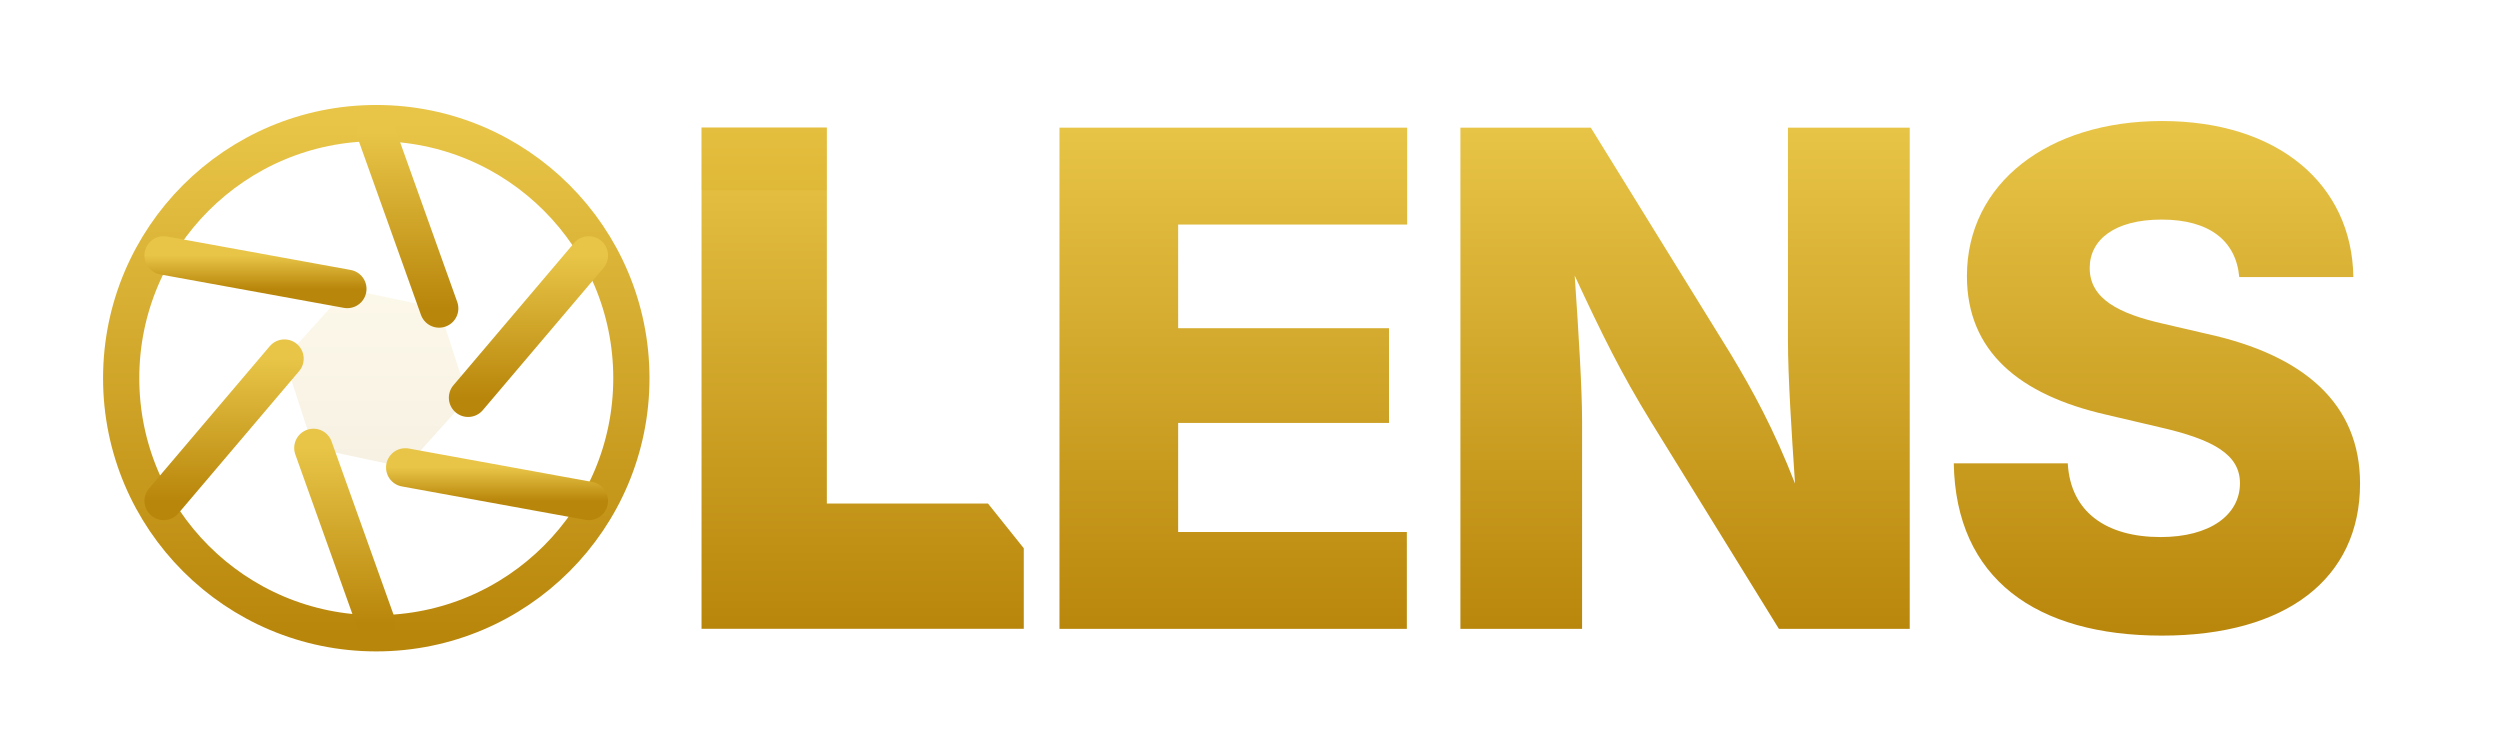
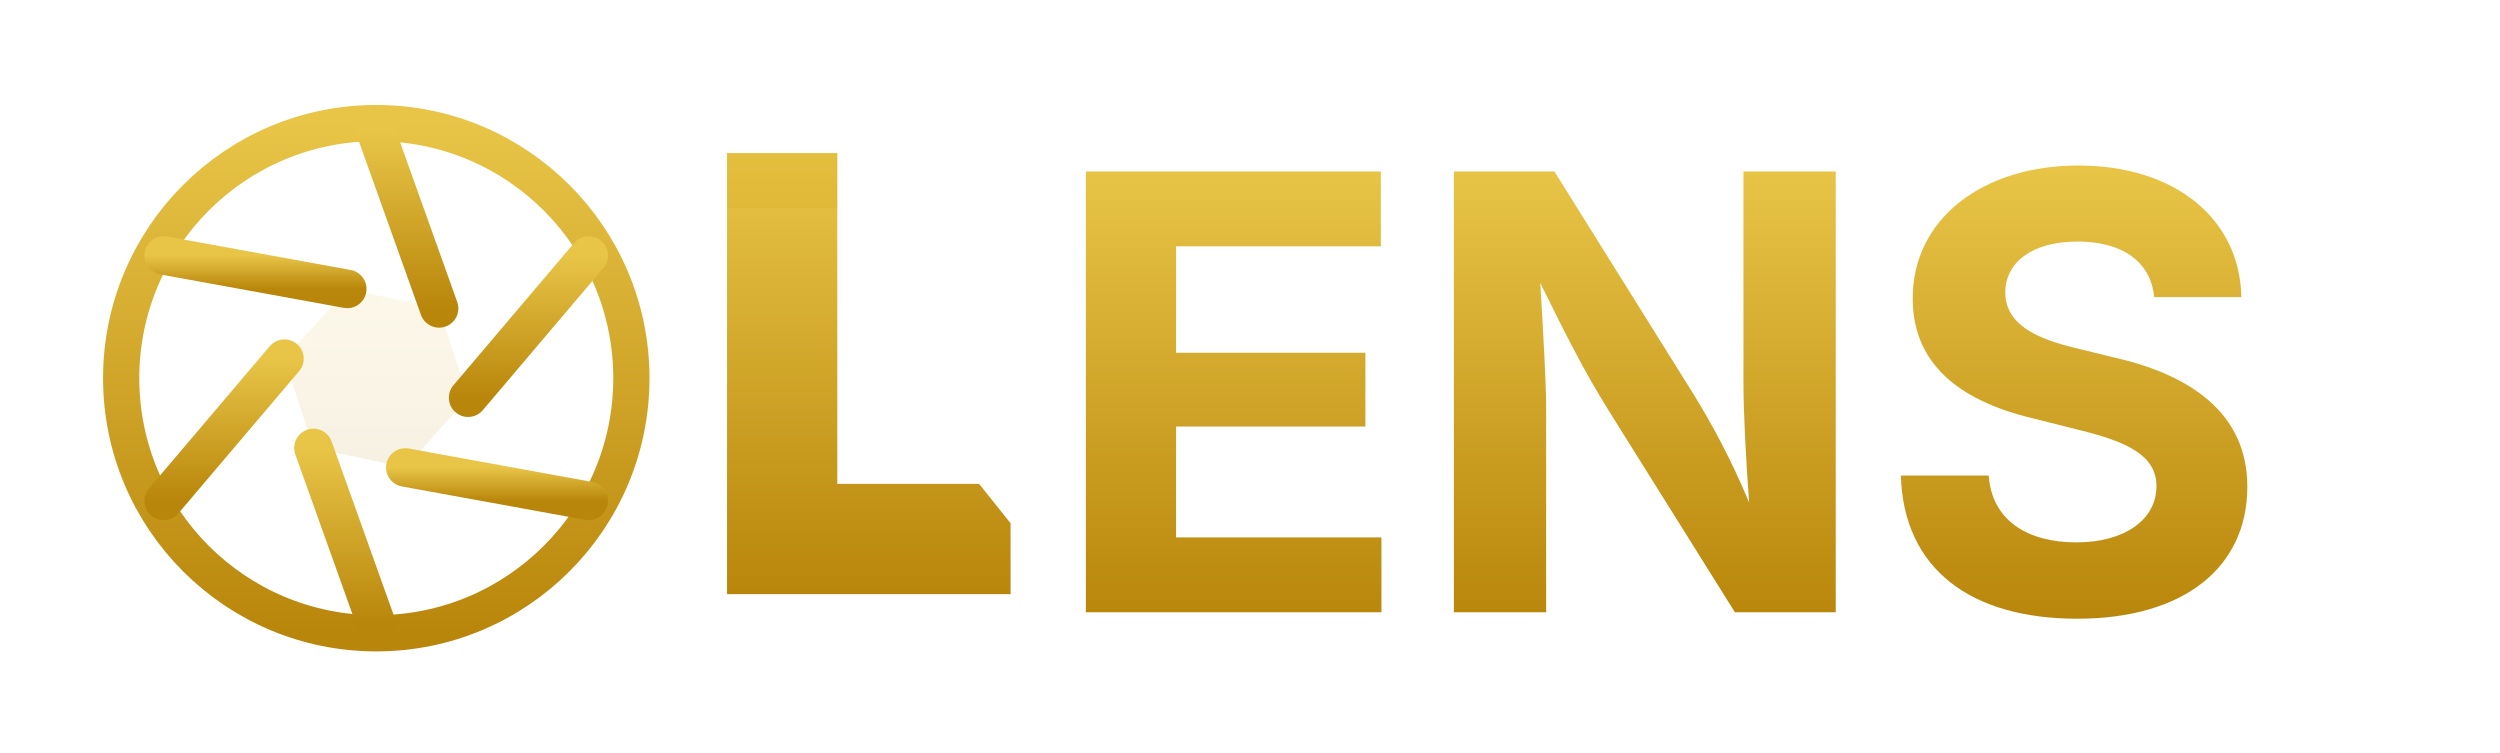
<svg xmlns="http://www.w3.org/2000/svg" viewBox="0 0 392 118" fill="none" role="img" aria-label="Lens">
  <defs>
    <linearGradient id="c" x1="0" y1="0" x2="0" y2="1">
      <stop offset="0" stop-color="#e8c547" />
      <stop offset="1" stop-color="#b8860b" />
    </linearGradient>
  </defs>
  <circle cx="59" cy="59.30" r="40.00" fill="none" stroke="url(#c)" stroke-width="5.68" />
  <path d="M 68.85 48.36 L 54.45 45.30 L 44.60 56.24 L 49.15 70.24 L 63.55 73.30 L 73.40 62.36 Z" opacity="0.12" fill="url(#c)" />
  <line x1="68.85" y1="48.36" x2="59" y2="20.82" stroke="url(#c)" stroke-width="6.04" stroke-linecap="round" />
  <line x1="54.45" y1="45.30" x2="25.67" y2="40.06" stroke="url(#c)" stroke-width="6.04" stroke-linecap="round" />
  <line x1="44.60" y1="56.24" x2="25.67" y2="78.54" stroke="url(#c)" stroke-width="6.04" stroke-linecap="round" />
  <line x1="49.15" y1="70.24" x2="59" y2="97.78" stroke="url(#c)" stroke-width="6.04" stroke-linecap="round" />
  <line x1="63.55" y1="73.30" x2="92.32" y2="78.54" stroke="url(#c)" stroke-width="6.04" stroke-linecap="round" />
  <line x1="73.40" y1="62.36" x2="92.32" y2="40.06" stroke="url(#c)" stroke-width="6.04" stroke-linecap="round" />
-   <g transform="translate(110,20) scale(2.8071)">
+   <g transform="translate(114,24) scale(2.47)">
    <path d="M 0 0 L 7 0 L 7 21 L 16 21 L 18 23.5 L 18 28 L 0 28 Z" fill="url(#c)" />
    <path d="M 0 0 L 7 0 L 7 3.5 L 0 3.5 Z" fill="#d4a017" opacity="0.18" />
  </g>
-   <text x="160" y="98.6" font-family="Inter,'Segoe UI',system-ui,sans-serif" font-weight="800" font-size="108" letter-spacing="-3" fill="url(#c)">ENS</text>
+   <text x="164" y="96" font-family="Inter,'Segoe UI',system-ui,sans-serif" font-weight="700" font-size="95" letter-spacing="0" fill="url(#c)">ENS</text>
</svg>
